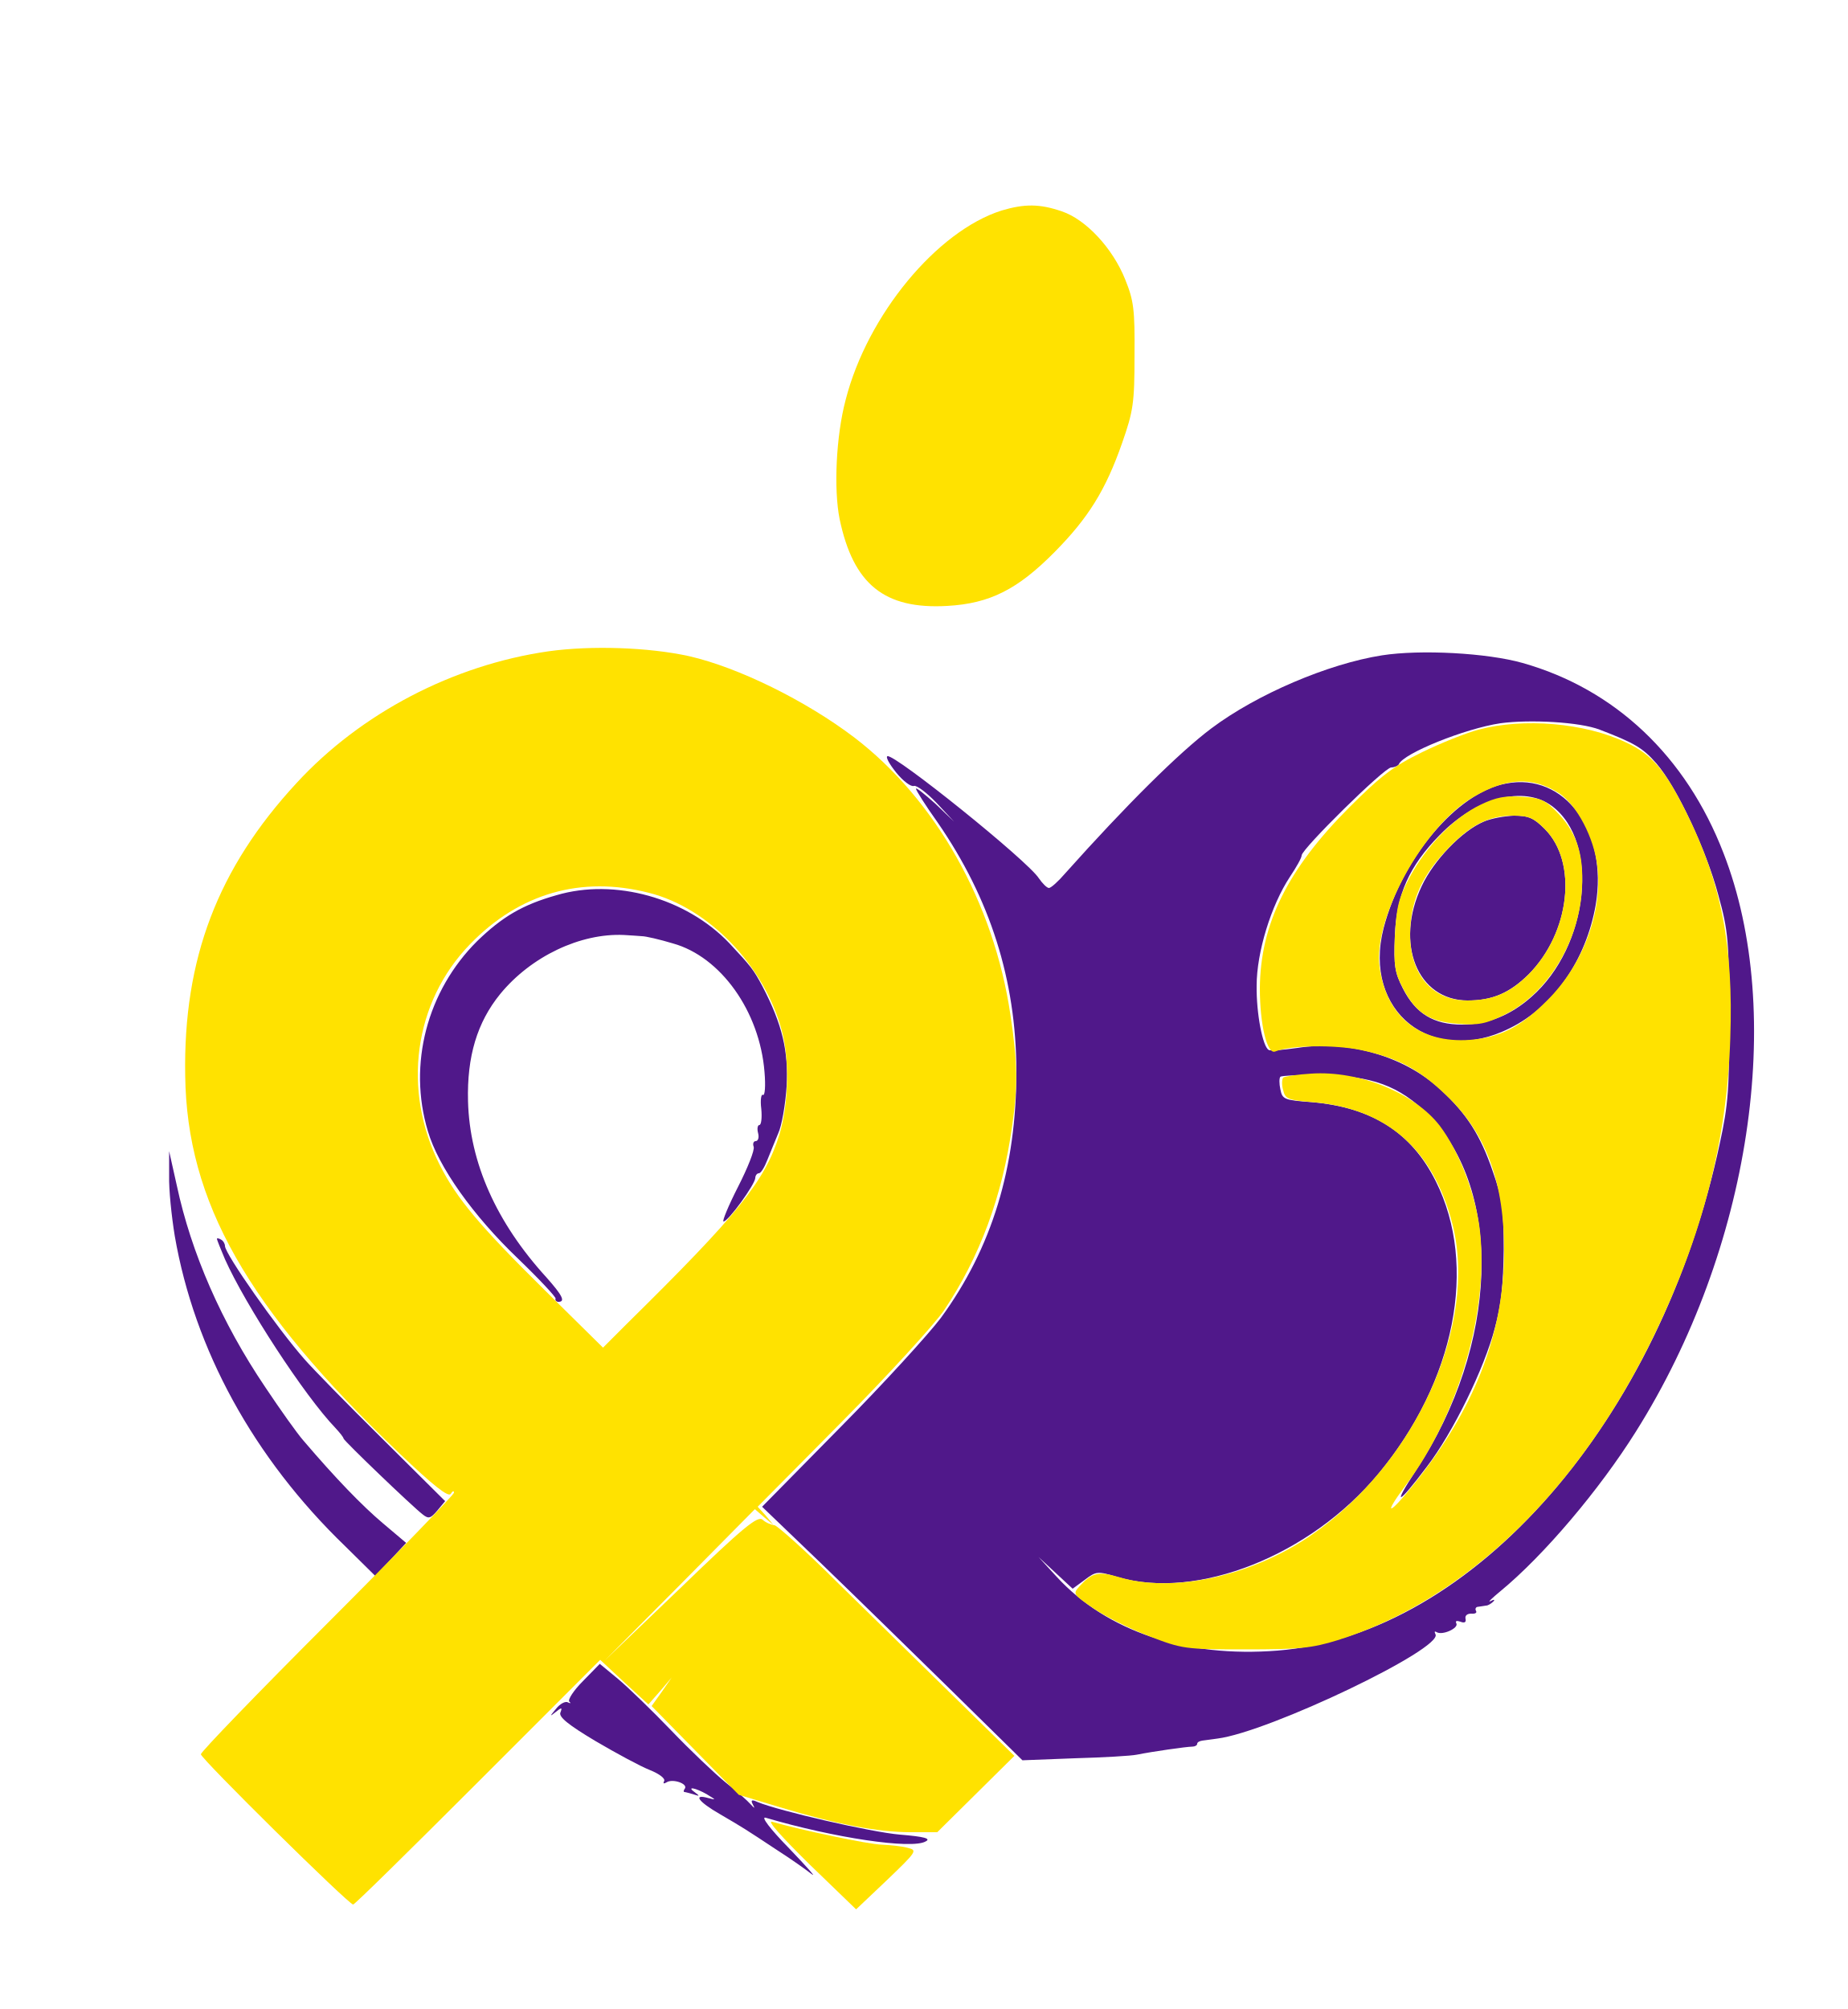
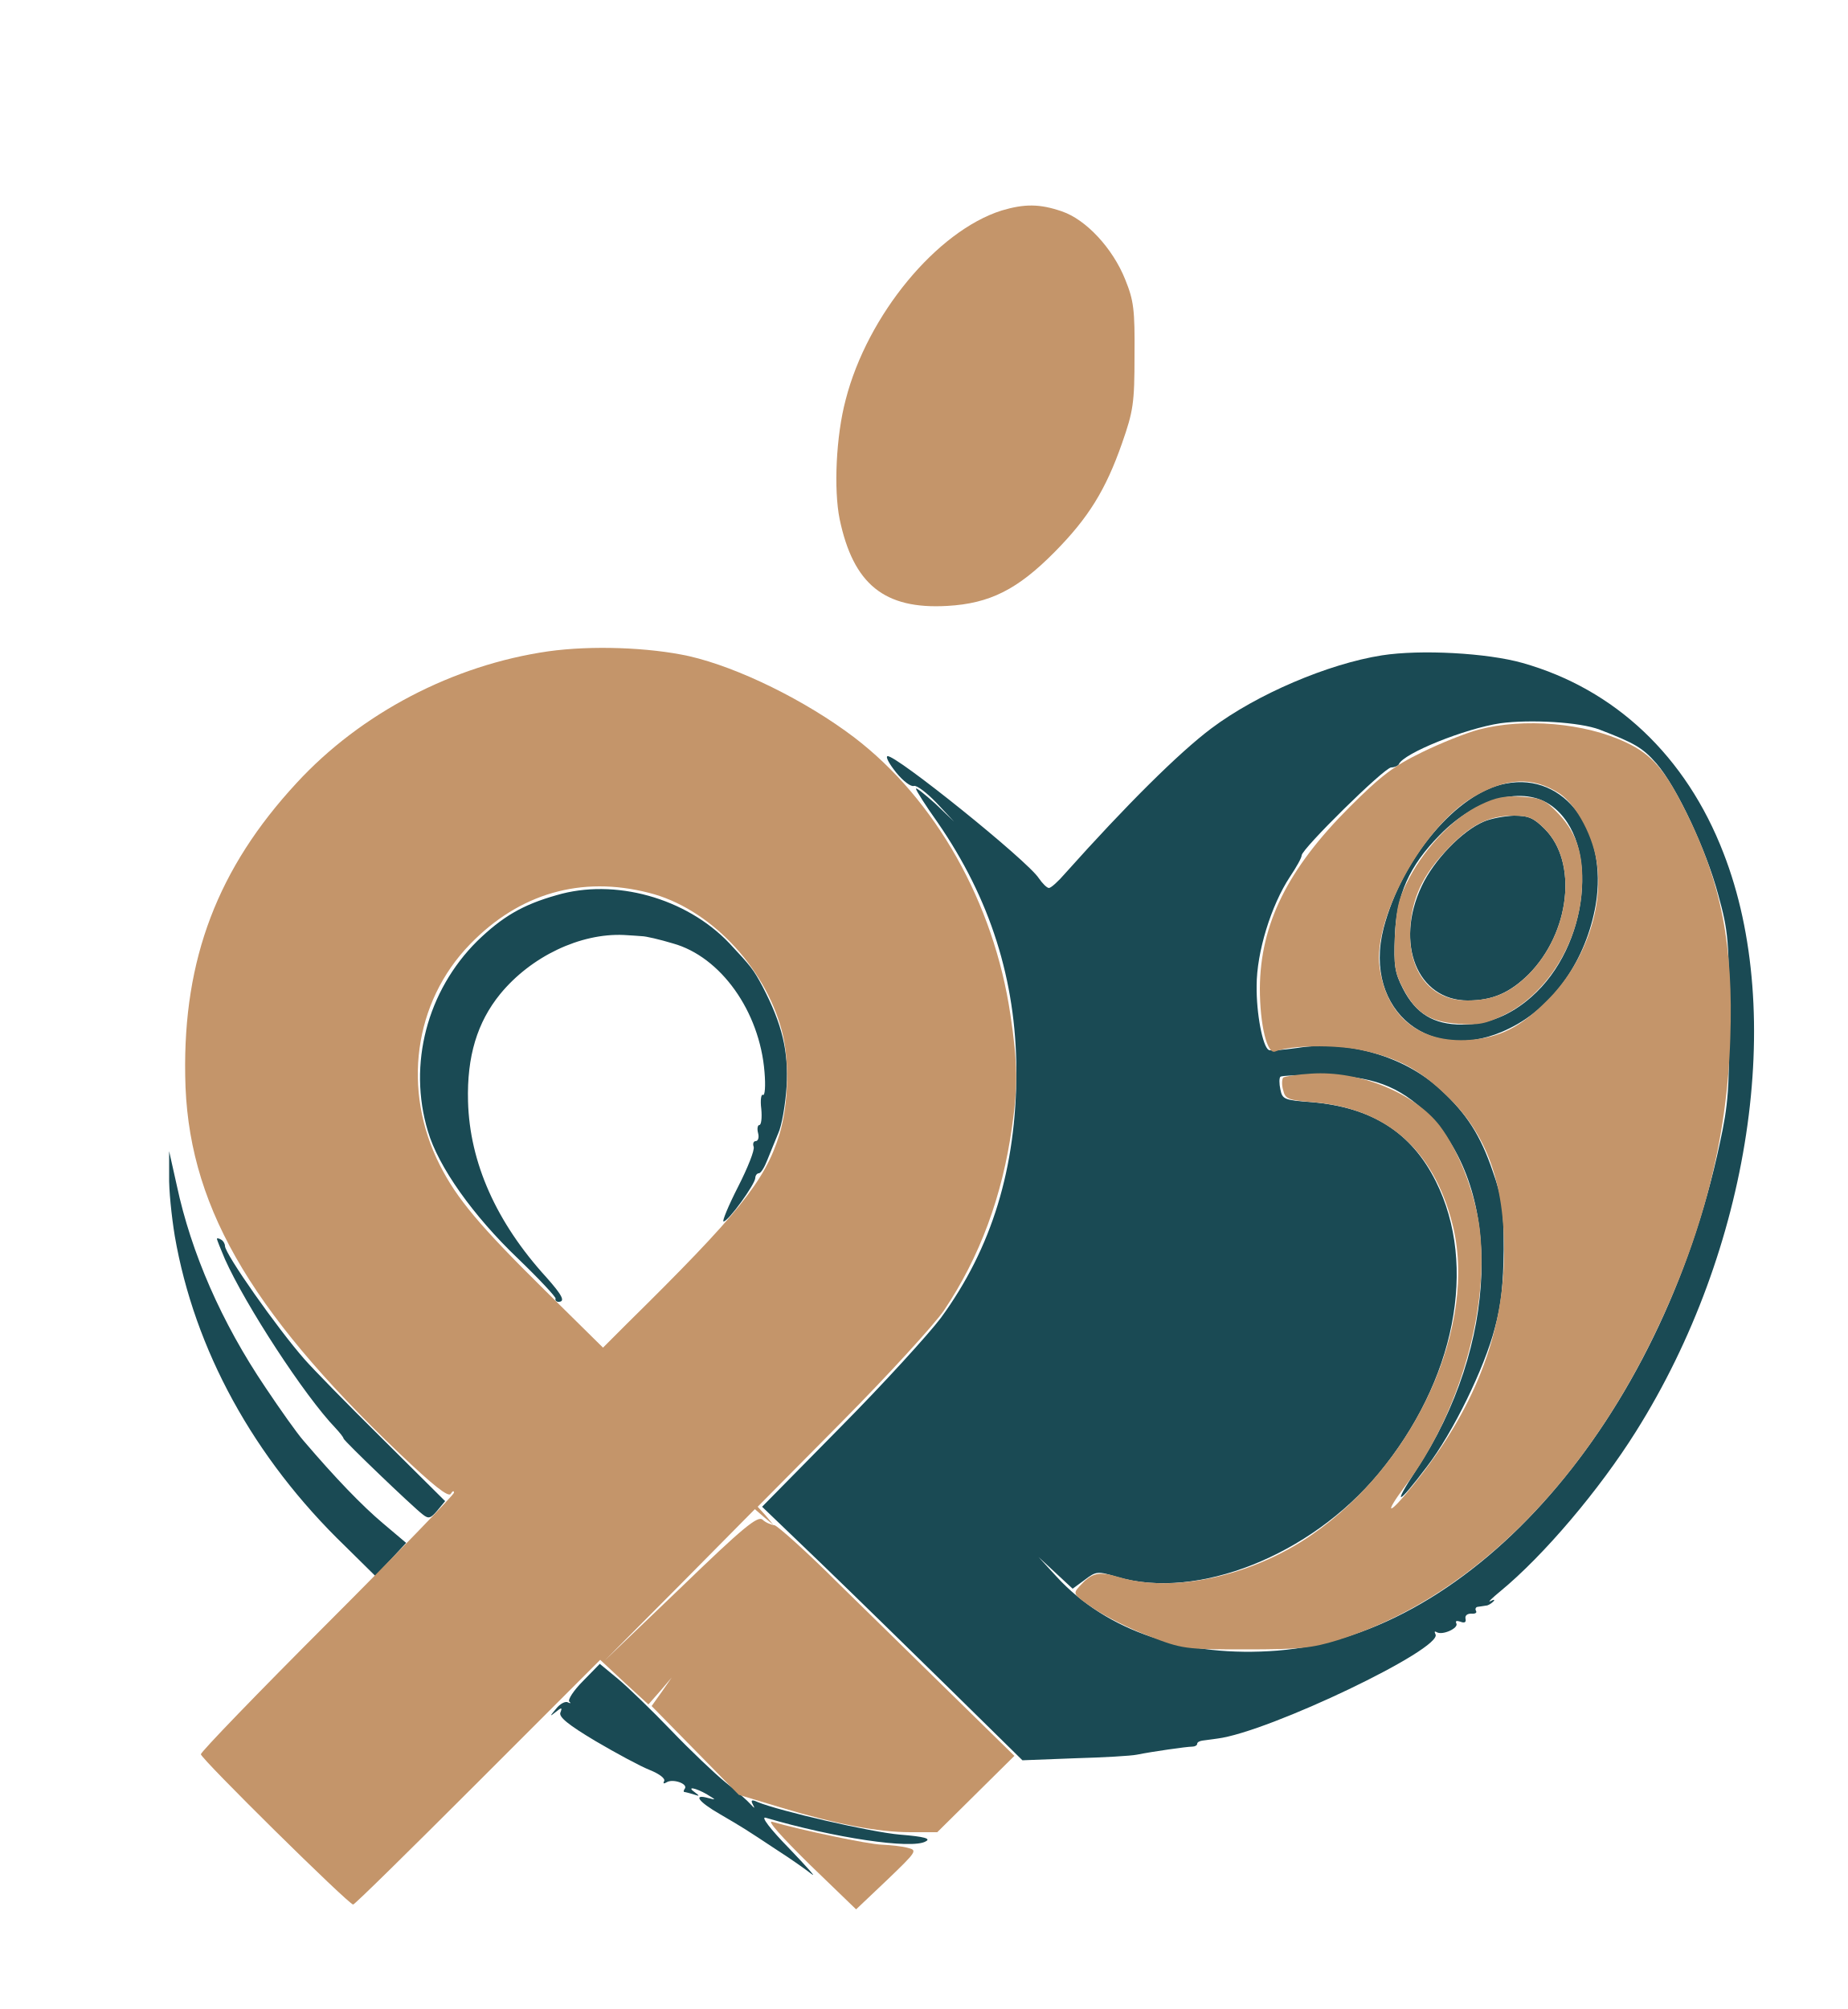
<svg xmlns="http://www.w3.org/2000/svg" viewBox="40 -20 460 500" fill="none">
  <g transform="translate(0,512) scale(0.1,-0.1)">
-     <path fill="#50188A" d="M3840 3689 c-134 -21 -312 -97 -425 -182 -80 -60 -211 -190 -363 -360 -18 -21 -36 -37 -41 -37 -5 0 -16 11 -25 24 -28 44 -359 310 -377 304 -5 -2 5 -20 22 -41 17 -21 37 -36 44 -33 7 2 32 -17 56 -42 l44 -47 -47 45 c-27 24 -48 41 -48 37 0 -4 24 -42 54 -84 131 -190 195 -392 196 -618 0 -242 -61 -441 -188 -615 -31 -41 -143 -164 -250 -272 l-195 -198 148 -142 c82 -79 227 -221 324 -316 l176 -173 130 5 c72 2 141 6 155 9 40 8 124 20 138 20 6 0 12 3 12 7 0 4 6 7 13 8 6 1 23 3 37 5 128 16 565 225 543 260 -3 6 -2 8 3 5 14 -9 56 10 49 22 -3 6 1 7 10 4 10 -4 15 -2 13 7 -2 8 4 13 14 13 10 -1 15 2 12 7 -3 5 0 10 5 10 6 1 15 2 20 3 5 0 13 5 18 10 5 5 2 6 -7 1 -8 -4 3 7 25 25 108 89 246 252 337 397 285 453 374 1040 218 1440 -93 241 -270 408 -500 473 -88 25 -254 34 -350 19z m542 -185 c86 -33 107 -45 141 -84 51 -59 124 -215 154 -327 25 -90 27 -114 27 -303 1 -179 -2 -219 -23 -315 -147 -689 -613 -1224 -1101 -1263 -228 -18 -424 47 -550 184 l-45 49 42 -39 43 -40 30 22 c29 22 32 22 82 7 198 -58 479 53 649 257 191 230 248 518 143 728 -61 122 -159 184 -309 197 -69 5 -73 7 -78 32 -3 14 -3 28 0 31 2 3 48 5 101 4 126 -1 195 -26 267 -98 188 -188 175 -575 -30 -885 -61 -93 -46 -88 27 9 65 85 143 245 169 345 16 58 21 111 22 195 0 99 -3 126 -27 194 -31 91 -65 144 -131 205 -89 82 -229 123 -355 103 -36 -5 -68 -8 -72 -5 -15 8 -31 91 -30 160 0 83 36 200 83 271 16 24 29 47 29 53 0 16 206 219 223 219 8 0 17 4 19 8 11 27 165 89 253 102 74 10 198 3 247 -16z M4149 3370 c-122 -22 -260 -187 -305 -360 -53 -207 121 -346 314 -249 110 54 190 170 214 307 31 183 -77 330 -223 302z m114 -56 c120 -89 92 -350 -51 -475 -52 -46 -109 -69 -173 -69 -70 0 -115 27 -147 90 -20 39 -23 57 -20 130 4 104 36 175 112 252 91 93 209 124 279 72z M4093 3275 c-54 -23 -124 -96 -154 -160 -68 -143 -11 -285 115 -285 61 0 104 19 151 65 103 104 123 279 40 362 -27 27 -40 33 -76 33 -24 -1 -58 -7 -76 -15z M1785 3092 c-85 -24 -135 -54 -197 -114 -125 -124 -173 -307 -123 -473 26 -89 113 -211 224 -317 53 -51 95 -96 94 -100 -2 -4 2 -8 7 -8 18 0 10 16 -30 61 -125 137 -191 286 -195 438 -3 112 23 197 80 267 77 94 200 152 308 147 15 -1 35 -2 45 -3 9 0 44 -8 77 -18 119 -33 216 -169 228 -320 3 -35 1 -60 -4 -57 -4 3 -7 -12 -4 -35 2 -22 0 -40 -5 -40 -4 0 -6 -9 -3 -20 3 -11 0 -20 -6 -20 -5 0 -8 -6 -5 -14 3 -8 -15 -53 -39 -100 -24 -47 -40 -86 -36 -86 12 0 78 92 79 108 0 6 4 12 9 12 5 0 14 15 21 33 7 17 19 47 27 66 9 19 18 72 21 117 5 88 -11 155 -60 249 -23 43 -28 49 -83 108 -107 112 -285 162 -430 119z M821 2394 c-1 -34 6 -101 14 -150 49 -283 196 -552 424 -772 l75 -74 39 41 38 41 -58 49 c-51 43 -117 111 -198 206 -15 17 -57 76 -95 133 -108 160 -184 333 -220 502 l-19 85 0 -61z M940 2237 c0 -3 9 -25 20 -51 51 -114 198 -340 275 -420 11 -12 20 -23 20 -26 1 -6 171 -169 197 -189 15 -12 20 -10 37 10 l19 23 -157 156 c-86 85 -173 174 -193 197 -67 76 -198 262 -198 282 0 5 -4 13 -10 16 -5 3 -10 4 -10 2z M1851 1136 c-23 -23 -38 -46 -34 -51 5 -4 3 -5 -3 -2 -6 4 -20 -3 -30 -16 -16 -19 -16 -20 -1 -8 15 12 17 12 12 -1 -5 -11 20 -31 87 -71 51 -30 112 -63 135 -72 25 -10 40 -22 36 -28 -3 -6 -1 -7 6 -3 15 10 53 -3 46 -15 -4 -5 -4 -9 -1 -9 2 0 13 -3 23 -6 15 -5 15 -4 3 5 -23 16 1 12 30 -5 23 -14 23 -14 3 -9 -39 11 -25 -9 29 -40 58 -34 60 -35 143 -90 33 -21 71 -48 85 -59 14 -11 -11 17 -55 63 -49 50 -72 81 -59 77 170 -50 363 -79 398 -59 14 7 -2 12 -64 17 -71 6 -301 59 -354 81 -15 7 -18 5 -12 -6 6 -11 4 -10 -6 1 -7 8 -35 33 -62 54 -27 22 -88 80 -135 129 -47 49 -107 107 -132 128 l-46 38 -42 -43z" />
-     <path fill="#FFE200" d="M2893 4796 c-161 -51 -334 -260 -388 -471 -24 -90 -30 -223 -15 -297 34 -162 111 -225 268 -216 106 6 175 41 267 134 84 85 127 154 168 271 28 80 31 100 31 218 1 115 -2 137 -23 189 -31 78 -98 150 -158 170 -55 19 -93 19 -150 2z M1765 3699 c-237 -34 -467 -154 -627 -328 -196 -212 -282 -437 -277 -728 4 -314 154 -578 532 -939 85 -81 123 -111 129 -102 4 7 8 9 8 3 0 -5 -142 -152 -315 -325 -173 -173 -315 -320 -315 -326 0 -11 368 -374 379 -374 4 0 143 137 310 304 l305 305 60 -56 60 -55 29 33 29 34 -25 -36 -25 -35 109 -111 108 -110 103 -31 c139 -42 244 -62 324 -62 l67 0 96 95 96 95 -150 147 c-82 80 -213 209 -291 285 -77 77 -148 140 -156 142 -9 1 -23 7 -30 14 -12 10 -48 -19 -204 -170 l-189 -181 187 188 187 189 23 -20 23 -19 -19 23 -20 22 211 213 c115 116 229 241 253 276 89 133 145 284 169 456 15 102 14 161 -4 280 -41 278 -186 535 -389 690 -120 91 -288 174 -411 202 -100 22 -243 27 -350 12z m250 -601 c149 -37 288 -182 331 -343 20 -74 17 -182 -6 -259 -36 -116 -104 -199 -379 -470 l-60 -60 -147 145 c-160 158 -217 226 -259 309 -95 187 -65 406 75 550 123 127 277 171 445 128z M4080 3504 c-30 -8 -93 -33 -140 -56 -70 -34 -102 -58 -181 -137 -154 -154 -222 -291 -223 -451 0 -90 18 -165 38 -157 40 16 147 17 212 4 94 -20 145 -47 215 -114 100 -95 144 -218 143 -393 -2 -204 -75 -389 -227 -577 -61 -76 -75 -76 -19 -1 136 180 212 450 184 649 -13 87 -52 186 -98 247 -63 82 -201 138 -320 130 -35 -2 -66 -7 -70 -10 -3 -4 -4 -18 0 -31 5 -22 12 -25 73 -30 183 -15 300 -116 348 -302 65 -251 -91 -597 -350 -775 -149 -103 -346 -146 -480 -105 -51 15 -67 11 -98 -23 -17 -19 -16 -20 35 -55 29 -20 91 -51 138 -69 83 -32 90 -33 240 -33 135 0 165 3 230 23 318 100 601 372 789 762 119 247 180 483 188 736 8 229 -22 386 -109 561 -53 107 -86 145 -150 175 -103 49 -255 62 -368 32z m202 -159 c43 -29 86 -110 94 -181 14 -113 -36 -246 -125 -334 -67 -67 -117 -92 -192 -98 -125 -9 -208 58 -225 181 -17 121 110 352 233 423 83 49 148 52 215 9z M4085 3317 c-65 -31 -134 -102 -176 -180 -28 -53 -33 -74 -37 -147 -3 -74 0 -91 20 -129 32 -62 66 -84 138 -89 50 -4 69 0 114 22 104 51 182 173 193 303 7 89 -9 145 -56 196 -34 36 -44 41 -92 44 -42 3 -65 -1 -104 -20z m160 -60 c83 -83 63 -258 -40 -362 -47 -47 -90 -65 -154 -65 -85 0 -141 65 -141 163 0 78 25 140 83 203 62 68 107 93 171 94 41 0 53 -5 81 -33z M2415 680 l116 -112 77 73 c74 71 76 74 52 80 -14 4 -43 7 -65 8 -34 1 -200 36 -273 57 -14 4 24 -38 93 -106z" />
+     <path fill="#1A4A54" d="M3840 3689 c-134 -21 -312 -97 -425 -182 -80 -60 -211 -190 -363 -360 -18 -21 -36 -37 -41 -37 -5 0 -16 11 -25 24 -28 44 -359 310 -377 304 -5 -2 5 -20 22 -41 17 -21 37 -36 44 -33 7 2 32 -17 56 -42 l44 -47 -47 45 c-27 24 -48 41 -48 37 0 -4 24 -42 54 -84 131 -190 195 -392 196 -618 0 -242 -61 -441 -188 -615 -31 -41 -143 -164 -250 -272 l-195 -198 148 -142 c82 -79 227 -221 324 -316 l176 -173 130 5 c72 2 141 6 155 9 40 8 124 20 138 20 6 0 12 3 12 7 0 4 6 7 13 8 6 1 23 3 37 5 128 16 565 225 543 260 -3 6 -2 8 3 5 14 -9 56 10 49 22 -3 6 1 7 10 4 10 -4 15 -2 13 7 -2 8 4 13 14 13 10 -1 15 2 12 7 -3 5 0 10 5 10 6 1 15 2 20 3 5 0 13 5 18 10 5 5 2 6 -7 1 -8 -4 3 7 25 25 108 89 246 252 337 397 285 453 374 1040 218 1440 -93 241 -270 408 -500 473 -88 25 -254 34 -350 19z m542 -185 c86 -33 107 -45 141 -84 51 -59 124 -215 154 -327 25 -90 27 -114 27 -303 1 -179 -2 -219 -23 -315 -147 -689 -613 -1224 -1101 -1263 -228 -18 -424 47 -550 184 l-45 49 42 -39 43 -40 30 22 c29 22 32 22 82 7 198 -58 479 53 649 257 191 230 248 518 143 728 -61 122 -159 184 -309 197 -69 5 -73 7 -78 32 -3 14 -3 28 0 31 2 3 48 5 101 4 126 -1 195 -26 267 -98 188 -188 175 -575 -30 -885 -61 -93 -46 -88 27 9 65 85 143 245 169 345 16 58 21 111 22 195 0 99 -3 126 -27 194 -31 91 -65 144 -131 205 -89 82 -229 123 -355 103 -36 -5 -68 -8 -72 -5 -15 8 -31 91 -30 160 0 83 36 200 83 271 16 24 29 47 29 53 0 16 206 219 223 219 8 0 17 4 19 8 11 27 165 89 253 102 74 10 198 3 247 -16z M4149 3370 c-122 -22 -260 -187 -305 -360 -53 -207 121 -346 314 -249 110 54 190 170 214 307 31 183 -77 330 -223 302z m114 -56 c120 -89 92 -350 -51 -475 -52 -46 -109 -69 -173 -69 -70 0 -115 27 -147 90 -20 39 -23 57 -20 130 4 104 36 175 112 252 91 93 209 124 279 72z M4093 3275 c-54 -23 -124 -96 -154 -160 -68 -143 -11 -285 115 -285 61 0 104 19 151 65 103 104 123 279 40 362 -27 27 -40 33 -76 33 -24 -1 -58 -7 -76 -15z M1785 3092 c-85 -24 -135 -54 -197 -114 -125 -124 -173 -307 -123 -473 26 -89 113 -211 224 -317 53 -51 95 -96 94 -100 -2 -4 2 -8 7 -8 18 0 10 16 -30 61 -125 137 -191 286 -195 438 -3 112 23 197 80 267 77 94 200 152 308 147 15 -1 35 -2 45 -3 9 0 44 -8 77 -18 119 -33 216 -169 228 -320 3 -35 1 -60 -4 -57 -4 3 -7 -12 -4 -35 2 -22 0 -40 -5 -40 -4 0 -6 -9 -3 -20 3 -11 0 -20 -6 -20 -5 0 -8 -6 -5 -14 3 -8 -15 -53 -39 -100 -24 -47 -40 -86 -36 -86 12 0 78 92 79 108 0 6 4 12 9 12 5 0 14 15 21 33 7 17 19 47 27 66 9 19 18 72 21 117 5 88 -11 155 -60 249 -23 43 -28 49 -83 108 -107 112 -285 162 -430 119z M821 2394 c-1 -34 6 -101 14 -150 49 -283 196 -552 424 -772 l75 -74 39 41 38 41 -58 49 c-51 43 -117 111 -198 206 -15 17 -57 76 -95 133 -108 160 -184 333 -220 502 l-19 85 0 -61z M940 2237 c0 -3 9 -25 20 -51 51 -114 198 -340 275 -420 11 -12 20 -23 20 -26 1 -6 171 -169 197 -189 15 -12 20 -10 37 10 l19 23 -157 156 c-86 85 -173 174 -193 197 -67 76 -198 262 -198 282 0 5 -4 13 -10 16 -5 3 -10 4 -10 2z M1851 1136 c-23 -23 -38 -46 -34 -51 5 -4 3 -5 -3 -2 -6 4 -20 -3 -30 -16 -16 -19 -16 -20 -1 -8 15 12 17 12 12 -1 -5 -11 20 -31 87 -71 51 -30 112 -63 135 -72 25 -10 40 -22 36 -28 -3 -6 -1 -7 6 -3 15 10 53 -3 46 -15 -4 -5 -4 -9 -1 -9 2 0 13 -3 23 -6 15 -5 15 -4 3 5 -23 16 1 12 30 -5 23 -14 23 -14 3 -9 -39 11 -25 -9 29 -40 58 -34 60 -35 143 -90 33 -21 71 -48 85 -59 14 -11 -11 17 -55 63 -49 50 -72 81 -59 77 170 -50 363 -79 398 -59 14 7 -2 12 -64 17 -71 6 -301 59 -354 81 -15 7 -18 5 -12 -6 6 -11 4 -10 -6 1 -7 8 -35 33 -62 54 -27 22 -88 80 -135 129 -47 49 -107 107 -132 128 l-46 38 -42 -43z" />
+     <path fill="#C4956A" d="M2893 4796 c-161 -51 -334 -260 -388 -471 -24 -90 -30 -223 -15 -297 34 -162 111 -225 268 -216 106 6 175 41 267 134 84 85 127 154 168 271 28 80 31 100 31 218 1 115 -2 137 -23 189 -31 78 -98 150 -158 170 -55 19 -93 19 -150 2z M1765 3699 c-237 -34 -467 -154 -627 -328 -196 -212 -282 -437 -277 -728 4 -314 154 -578 532 -939 85 -81 123 -111 129 -102 4 7 8 9 8 3 0 -5 -142 -152 -315 -325 -173 -173 -315 -320 -315 -326 0 -11 368 -374 379 -374 4 0 143 137 310 304 l305 305 60 -56 60 -55 29 33 29 34 -25 -36 -25 -35 109 -111 108 -110 103 -31 c139 -42 244 -62 324 -62 l67 0 96 95 96 95 -150 147 c-82 80 -213 209 -291 285 -77 77 -148 140 -156 142 -9 1 -23 7 -30 14 -12 10 -48 -19 -204 -170 l-189 -181 187 188 187 189 23 -20 23 -19 -19 23 -20 22 211 213 c115 116 229 241 253 276 89 133 145 284 169 456 15 102 14 161 -4 280 -41 278 -186 535 -389 690 -120 91 -288 174 -411 202 -100 22 -243 27 -350 12z m250 -601 c149 -37 288 -182 331 -343 20 -74 17 -182 -6 -259 -36 -116 -104 -199 -379 -470 l-60 -60 -147 145 c-160 158 -217 226 -259 309 -95 187 -65 406 75 550 123 127 277 171 445 128z M4080 3504 c-30 -8 -93 -33 -140 -56 -70 -34 -102 -58 -181 -137 -154 -154 -222 -291 -223 -451 0 -90 18 -165 38 -157 40 16 147 17 212 4 94 -20 145 -47 215 -114 100 -95 144 -218 143 -393 -2 -204 -75 -389 -227 -577 -61 -76 -75 -76 -19 -1 136 180 212 450 184 649 -13 87 -52 186 -98 247 -63 82 -201 138 -320 130 -35 -2 -66 -7 -70 -10 -3 -4 -4 -18 0 -31 5 -22 12 -25 73 -30 183 -15 300 -116 348 -302 65 -251 -91 -597 -350 -775 -149 -103 -346 -146 -480 -105 -51 15 -67 11 -98 -23 -17 -19 -16 -20 35 -55 29 -20 91 -51 138 -69 83 -32 90 -33 240 -33 135 0 165 3 230 23 318 100 601 372 789 762 119 247 180 483 188 736 8 229 -22 386 -109 561 -53 107 -86 145 -150 175 -103 49 -255 62 -368 32z m202 -159 c43 -29 86 -110 94 -181 14 -113 -36 -246 -125 -334 -67 -67 -117 -92 -192 -98 -125 -9 -208 58 -225 181 -17 121 110 352 233 423 83 49 148 52 215 9z M4085 3317 c-65 -31 -134 -102 -176 -180 -28 -53 -33 -74 -37 -147 -3 -74 0 -91 20 -129 32 -62 66 -84 138 -89 50 -4 69 0 114 22 104 51 182 173 193 303 7 89 -9 145 -56 196 -34 36 -44 41 -92 44 -42 3 -65 -1 -104 -20z m160 -60 c83 -83 63 -258 -40 -362 -47 -47 -90 -65 -154 -65 -85 0 -141 65 -141 163 0 78 25 140 83 203 62 68 107 93 171 94 41 0 53 -5 81 -33z M2415 680 l116 -112 77 73 c74 71 76 74 52 80 -14 4 -43 7 -65 8 -34 1 -200 36 -273 57 -14 4 24 -38 93 -106z" />
  </g>
</svg>
